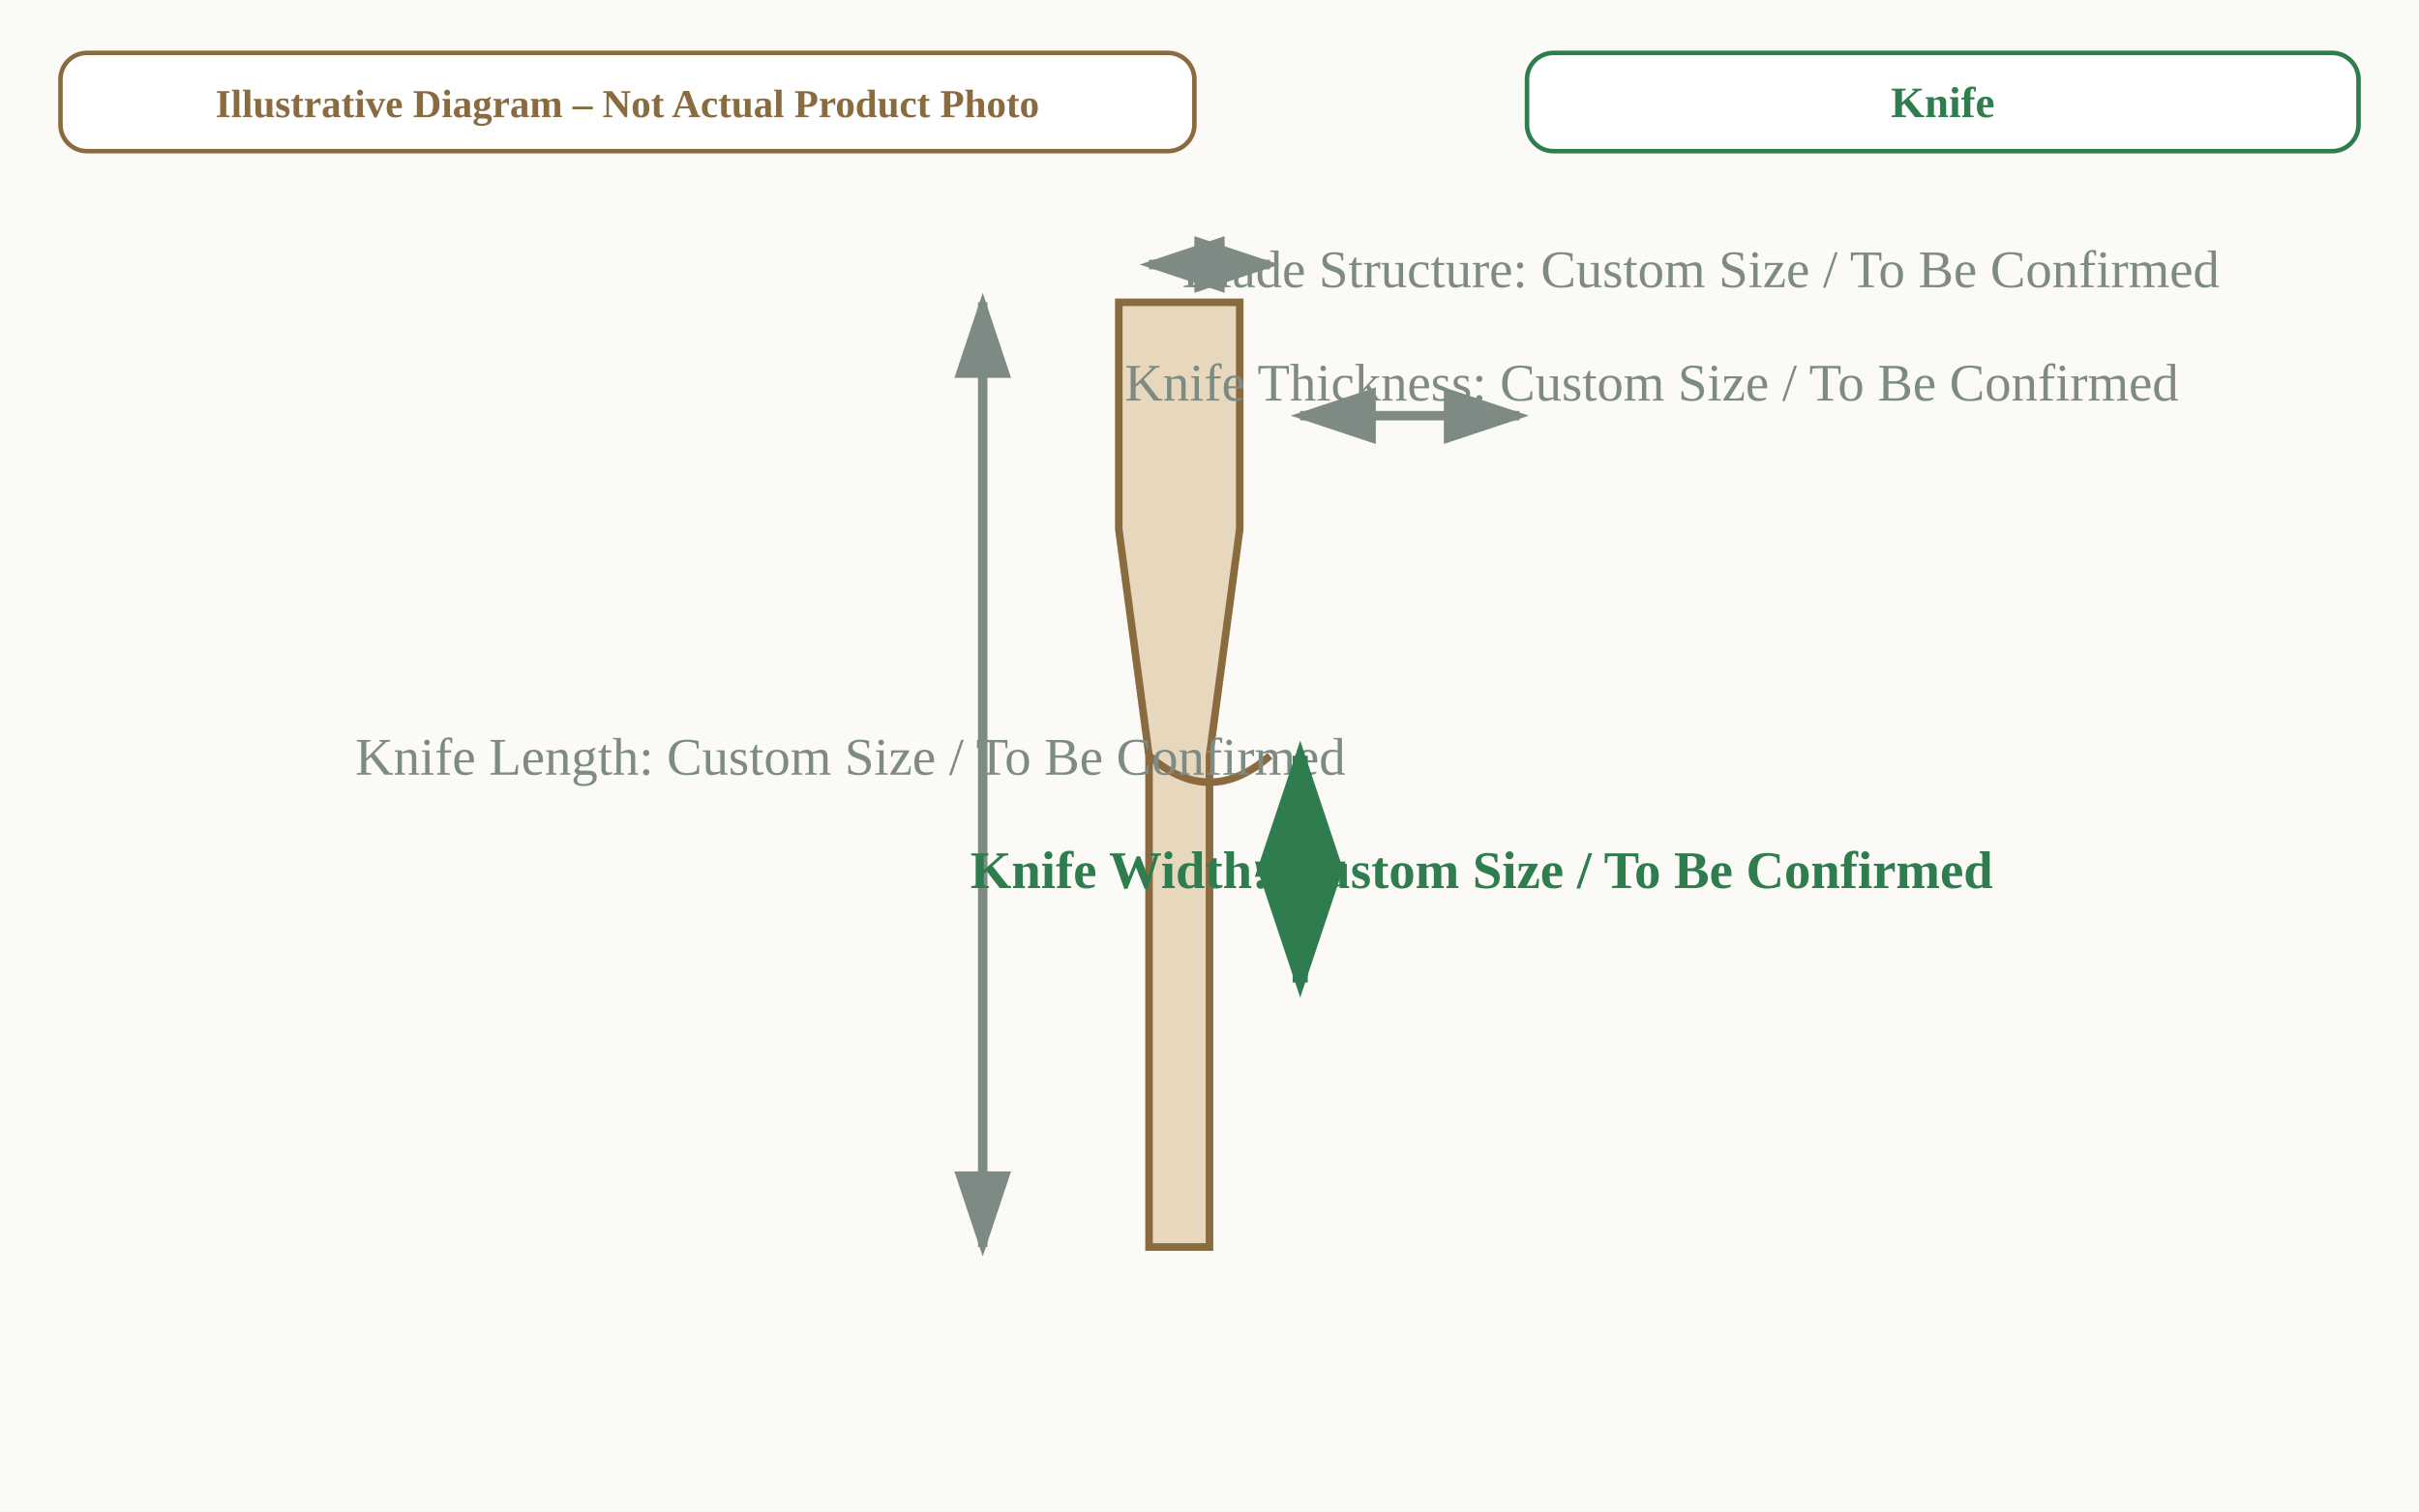
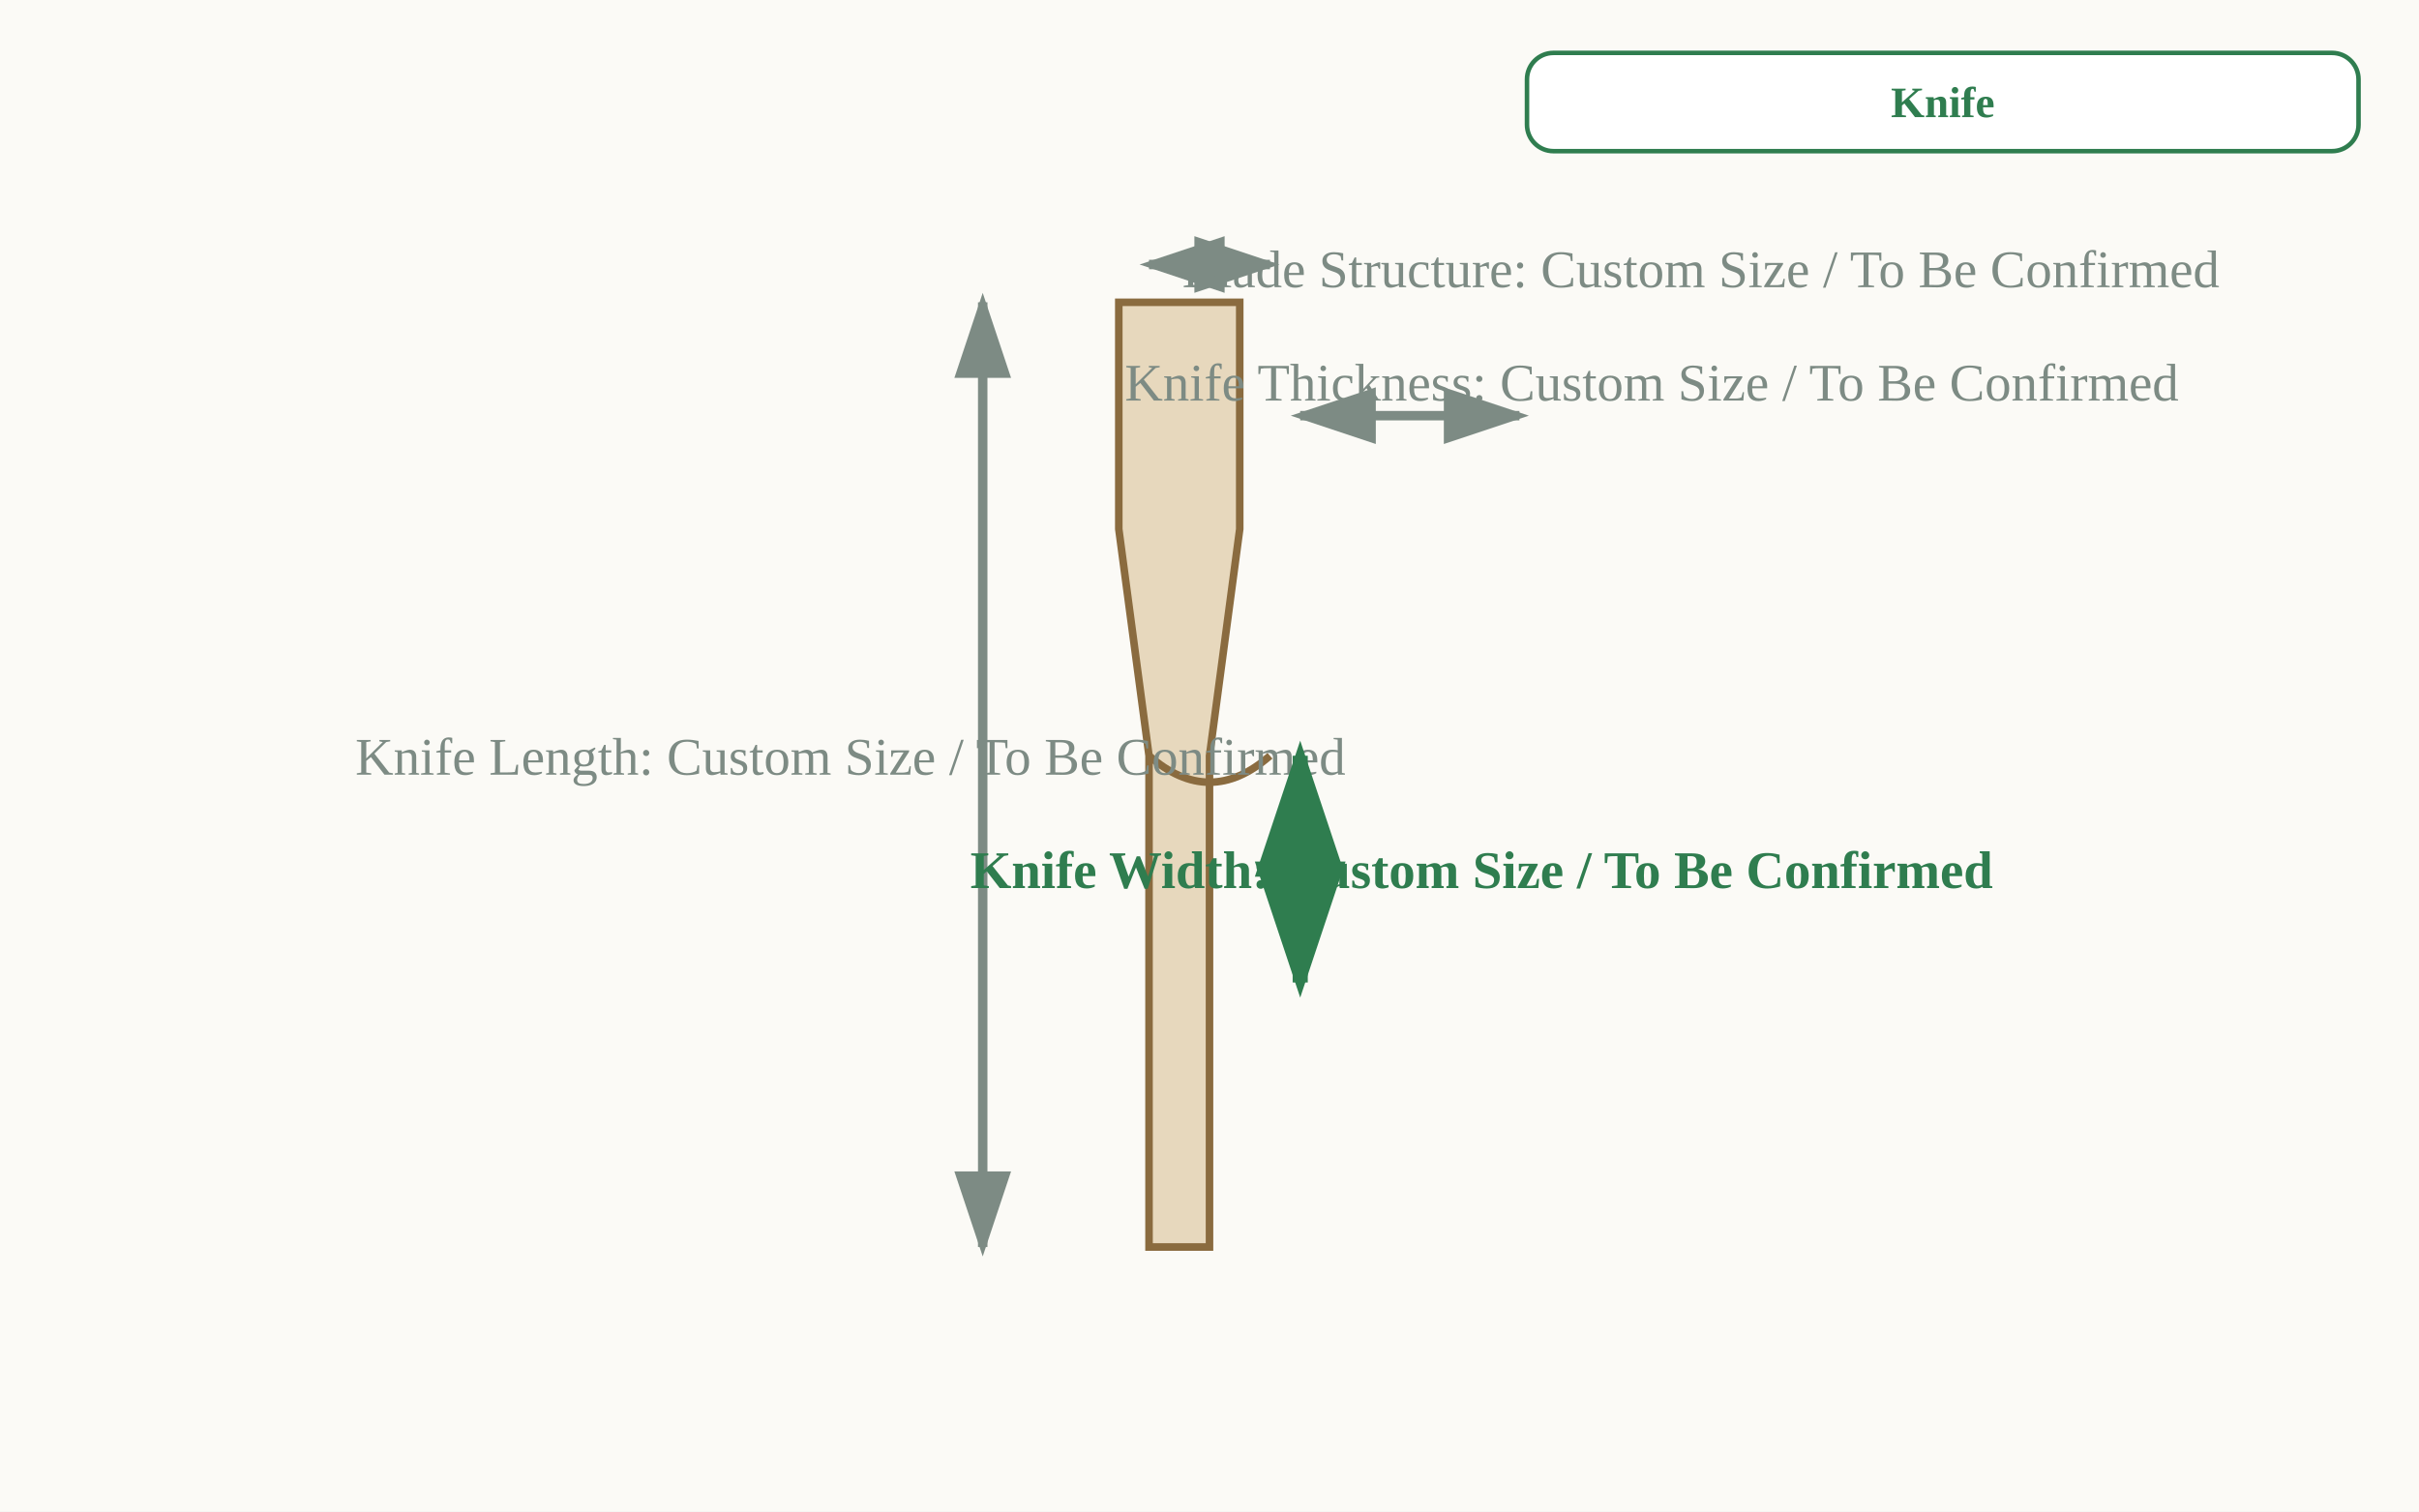
<svg xmlns="http://www.w3.org/2000/svg" viewBox="0 0 640 400" width="100%" style="max-width:620px" role="img" aria-label="dimension diagram with arrows">
  <defs>
    <marker id="arw-F09-1-g" markerWidth="10" markerHeight="10" refX="8" refY="3" orient="auto-start-reverse" markerUnits="strokeWidth">
      <path d="M0,0 L0,6 L9,3 z" fill="#2f7d4f" />
    </marker>
    <marker id="arw-F09-1-a" markerWidth="10" markerHeight="10" refX="8" refY="3" orient="auto-start-reverse" markerUnits="strokeWidth">
      <path d="M0,0 L0,6 L9,3 z" fill="#7d8b84" />
    </marker>
  </defs>
  <rect width="640" height="400" fill="#fbfaf6" />
-   <rect x="16" y="14" width="300" height="26" rx="7" fill="#fff" stroke="#8a6b3f" stroke-width="1.2" />
-   <text x="166" y="31" text-anchor="middle" font-size="10.5" font-weight="700" fill="#8a6b3f">Illustrative Diagram – Not Actual Product Photo</text>
  <rect x="404" y="14" width="220" height="26" rx="7" fill="#fff" stroke="#2f7d4f" stroke-width="1.2" />
  <text x="514" y="31" text-anchor="middle" font-size="11.5" font-weight="700" fill="#2f7d4f">Knife</text>
  <path d="M312 80 l16 0 0 60 -8 60 0 130 -16 0 0 -130 -8 -60 0 -60 z" fill="#e7d8bd" stroke="#8a6b3f" stroke-width="2" />
  <path d="M304 200 q16 14 32 0" fill="none" stroke="#8a6b3f" stroke-width="2" />
  <line x1="260" y1="80" x2="260" y2="330" stroke="#7d8b84" stroke-width="2.5" marker-start="url(#arw-F09-1-a)" marker-end="url(#arw-F09-1-a)" />
  <text x="225" y="205" text-anchor="middle" font-size="14" font-weight="500" fill="#7d8b84">Knife Length: Custom Size / To Be Confirmed</text>
  <line x1="344" y1="200" x2="344" y2="260" stroke="#2f7d4f" stroke-width="4" marker-start="url(#arw-F09-1-g)" marker-end="url(#arw-F09-1-g)" />
  <text x="392" y="235" text-anchor="middle" font-size="14" font-weight="700" fill="#2f7d4f">Knife Width: Custom Size / To Be Confirmed</text>
  <line x1="344" y1="110" x2="402" y2="110" stroke="#7d8b84" stroke-width="2.5" marker-start="url(#arw-F09-1-a)" marker-end="url(#arw-F09-1-a)" />
  <text x="437" y="106" text-anchor="middle" font-size="14" font-weight="500" fill="#7d8b84">Knife Thickness: Custom Size / To Be Confirmed</text>
  <line x1="304" y1="70" x2="336" y2="70" stroke="#7d8b84" stroke-width="2.5" marker-start="url(#arw-F09-1-a)" marker-end="url(#arw-F09-1-a)" />
  <text x="450" y="76" text-anchor="middle" font-size="14" font-weight="500" fill="#7d8b84">Blade Structure: Custom Size / To Be Confirmed</text>
</svg>
